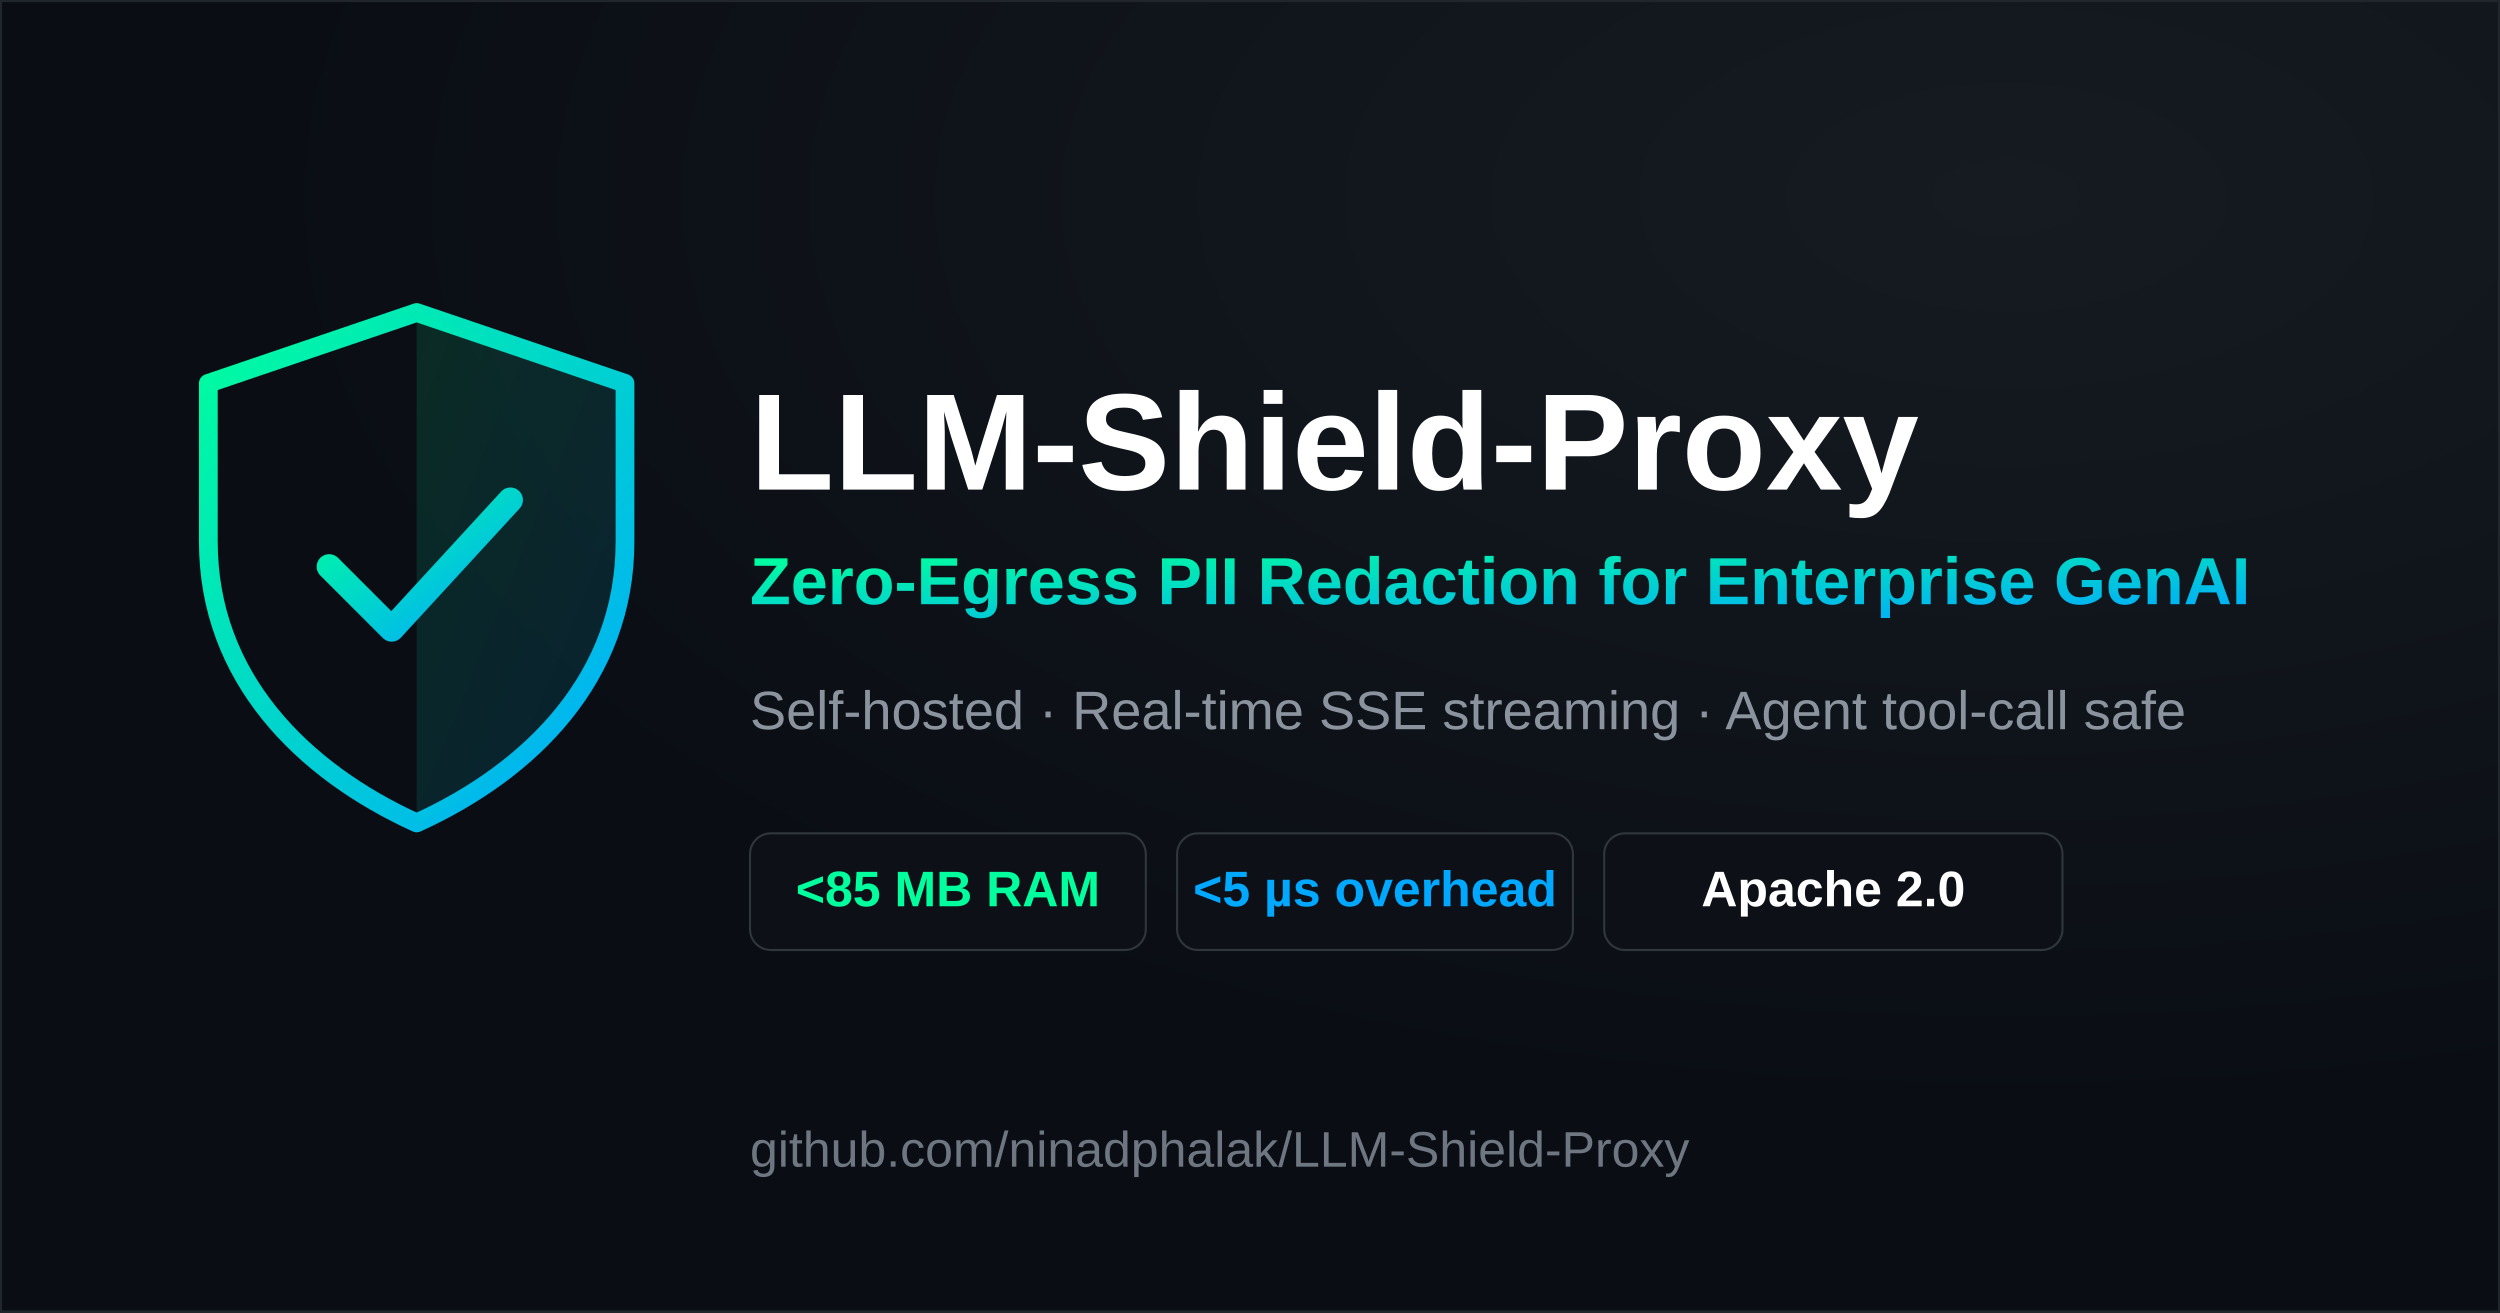
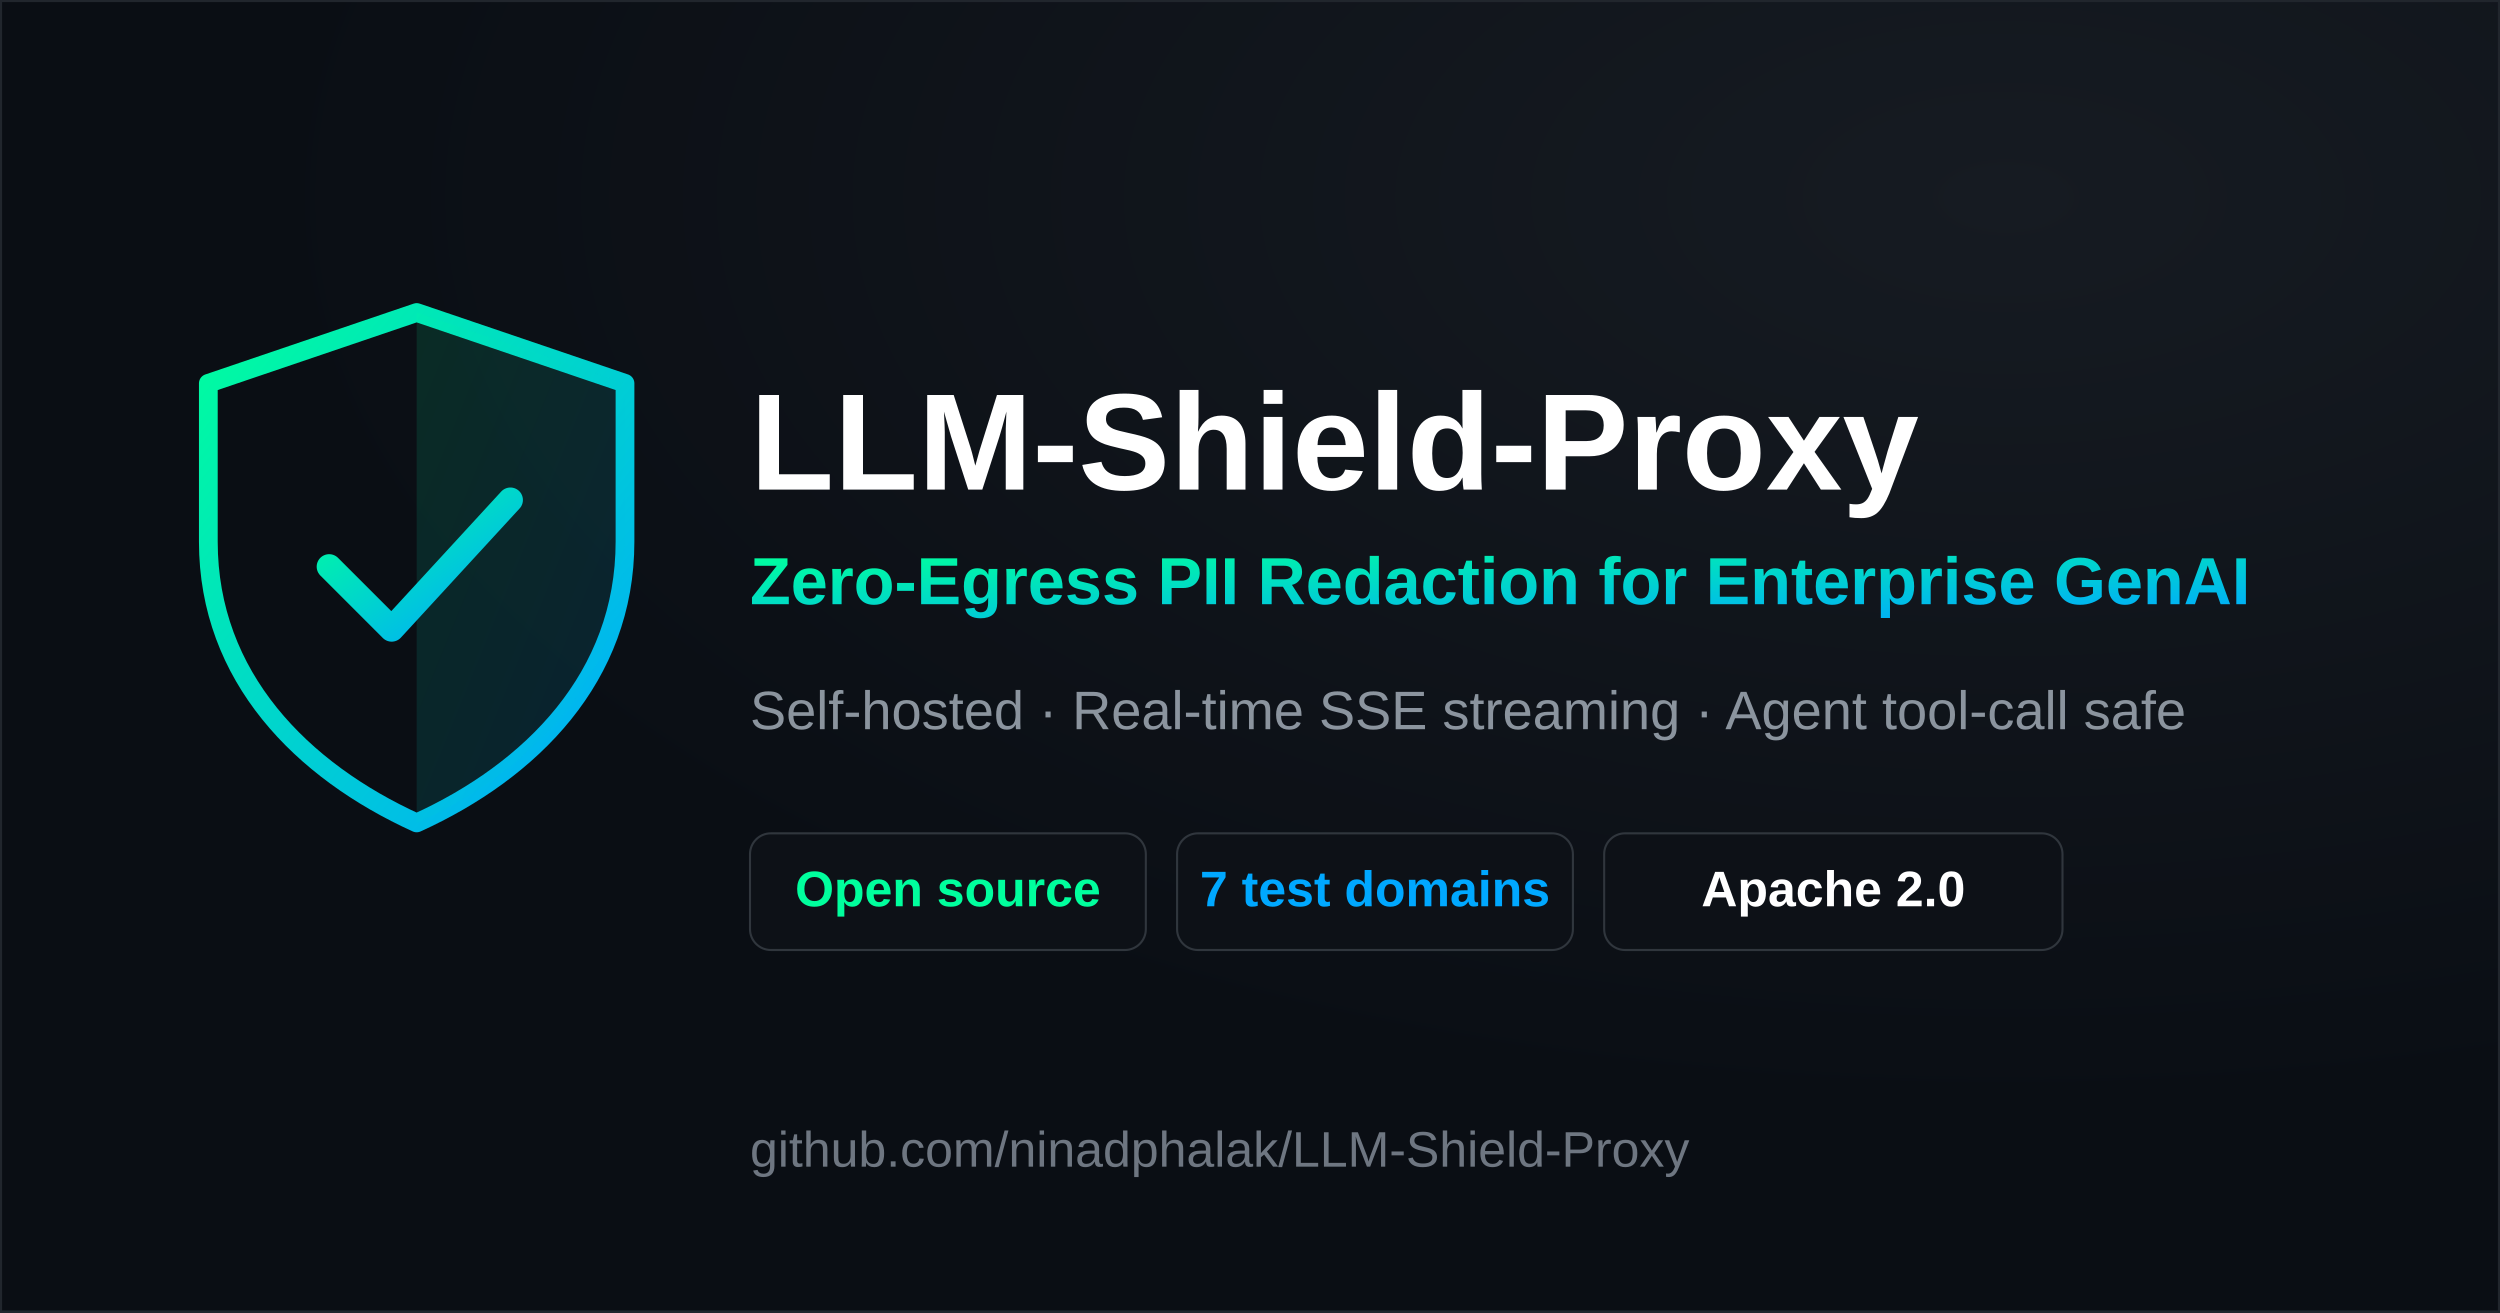
<svg xmlns="http://www.w3.org/2000/svg" width="1200" height="630" viewBox="0 0 1200 630" font-family="Arial, Helvetica, sans-serif">
  <defs>
    <linearGradient id="grad" x1="0" y1="0" x2="1" y2="1">
      <stop offset="0" stop-color="#00ff9d" />
      <stop offset="1" stop-color="#00a8ff" />
    </linearGradient>
    <radialGradient id="bgGlow" cx="80%" cy="15%" r="70%">
      <stop offset="0" stop-color="#161b22" />
      <stop offset="1" stop-color="#0a0e14" />
    </radialGradient>
  </defs>
  <rect width="1200" height="630" fill="url(#bgGlow)" />
  <rect width="1200" height="630" fill="none" stroke="#21262d" stroke-width="2" />
  <g transform="translate(90,150)">
    <path d="M110 0 L210 34 V110 C210 175 165 220 110 245 C55 220 10 175 10 110 V34 Z" fill="none" stroke="url(#grad)" stroke-width="9" stroke-linejoin="round" />
    <path d="M110 0 L210 34 V110 C210 175 165 220 110 245 Z" fill="url(#grad)" fill-opacity="0.12" />
    <path d="M68 122 L98 152 L155 90" stroke="url(#grad)" stroke-width="12" stroke-linecap="round" stroke-linejoin="round" fill="none" />
  </g>
  <text x="360" y="235" fill="#ffffff" font-size="66" font-weight="800">LLM-Shield-Proxy</text>
  <text x="360" y="290" fill="url(#grad)" font-size="32" font-weight="700">Zero-Egress PII Redaction for Enterprise GenAI</text>
  <text x="360" y="350" fill="#8b949e" font-size="26">Self-hosted · Real-time SSE streaming · Agent tool-call safe</text>
  <g font-size="24" font-weight="700">
    <rect x="360" y="400" width="190" height="56" rx="10" fill="#0d1117" stroke="#30363d" />
-     <text x="455" y="435" fill="#00ff9d" text-anchor="middle">&lt;85 MB RAM</text>
+     <text x="455" y="435" fill="#00ff9d" text-anchor="middle">Open source</text>
    <rect x="565" y="400" width="190" height="56" rx="10" fill="#0d1117" stroke="#30363d" />
-     <text x="660" y="435" fill="#00a8ff" text-anchor="middle">&lt;5 µs overhead</text>
+     <text x="660" y="435" fill="#00a8ff" text-anchor="middle">7 test domains</text>
    <rect x="770" y="400" width="220" height="56" rx="10" fill="#0d1117" stroke="#30363d" />
    <text x="880" y="435" fill="#ffffff" text-anchor="middle">Apache 2.0</text>
  </g>
  <text x="360" y="560" fill="#6e7681" font-size="24">github.com/ninadphalak/LLM-Shield-Proxy</text>
</svg>
